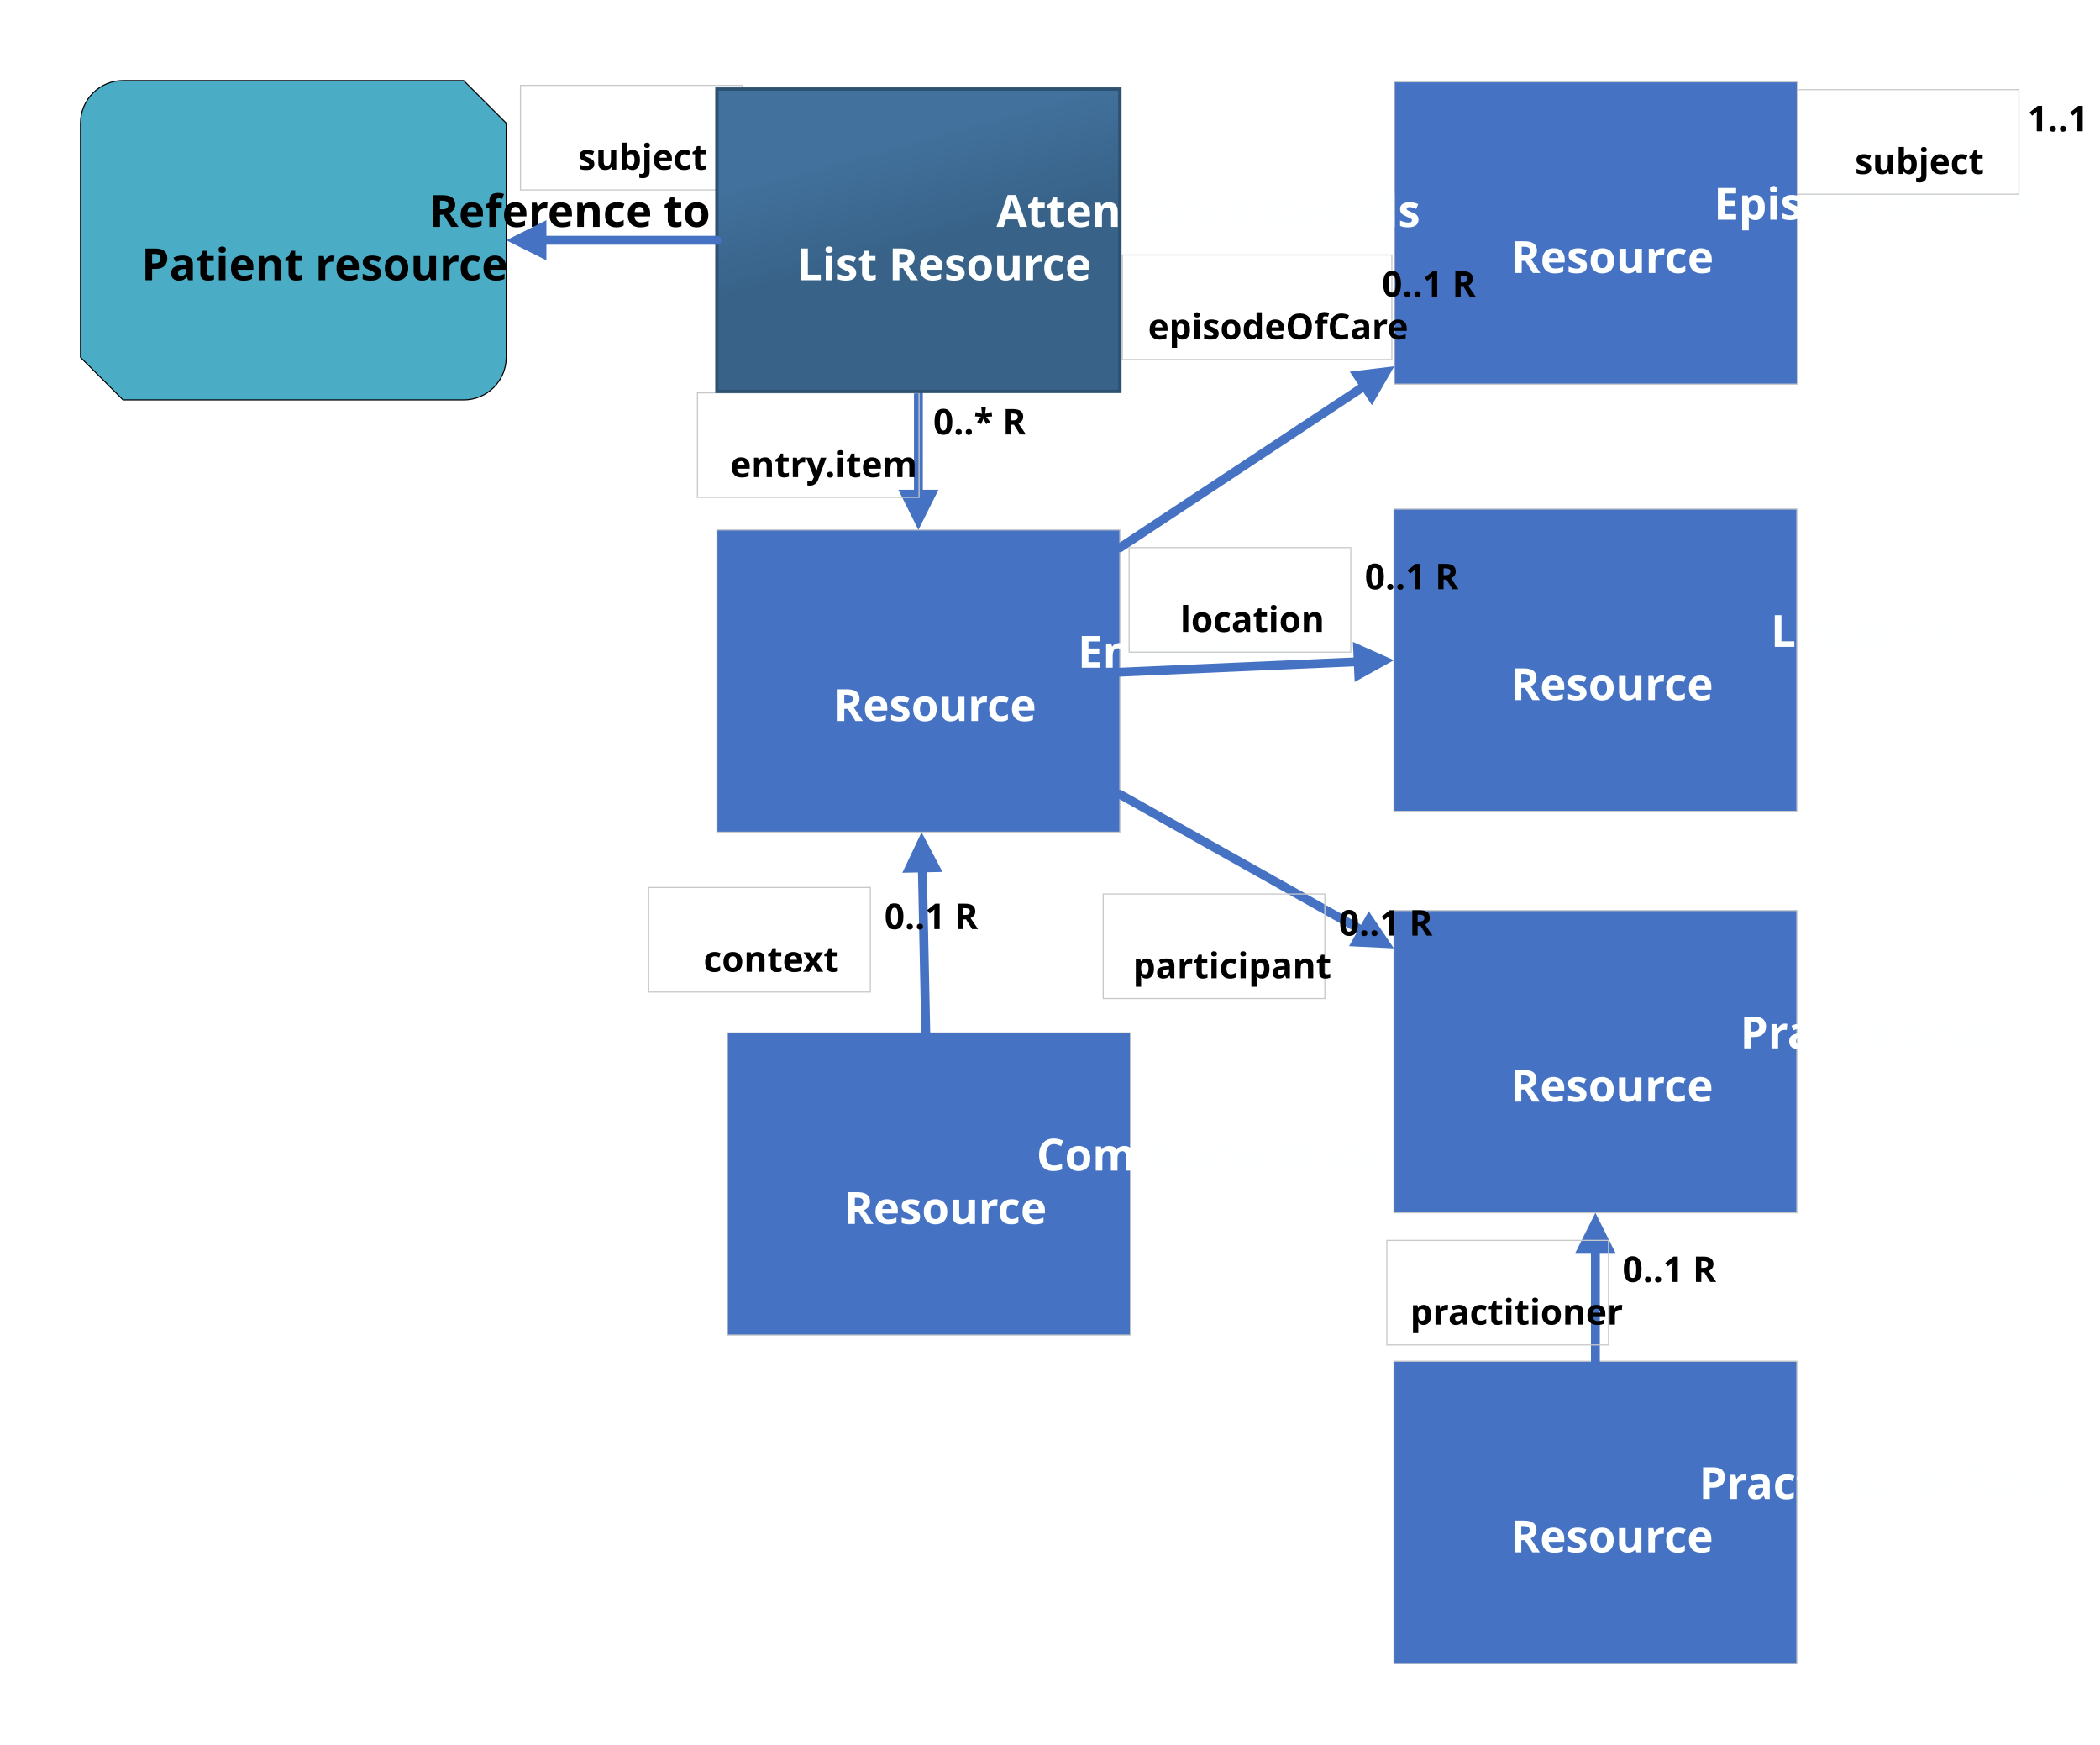
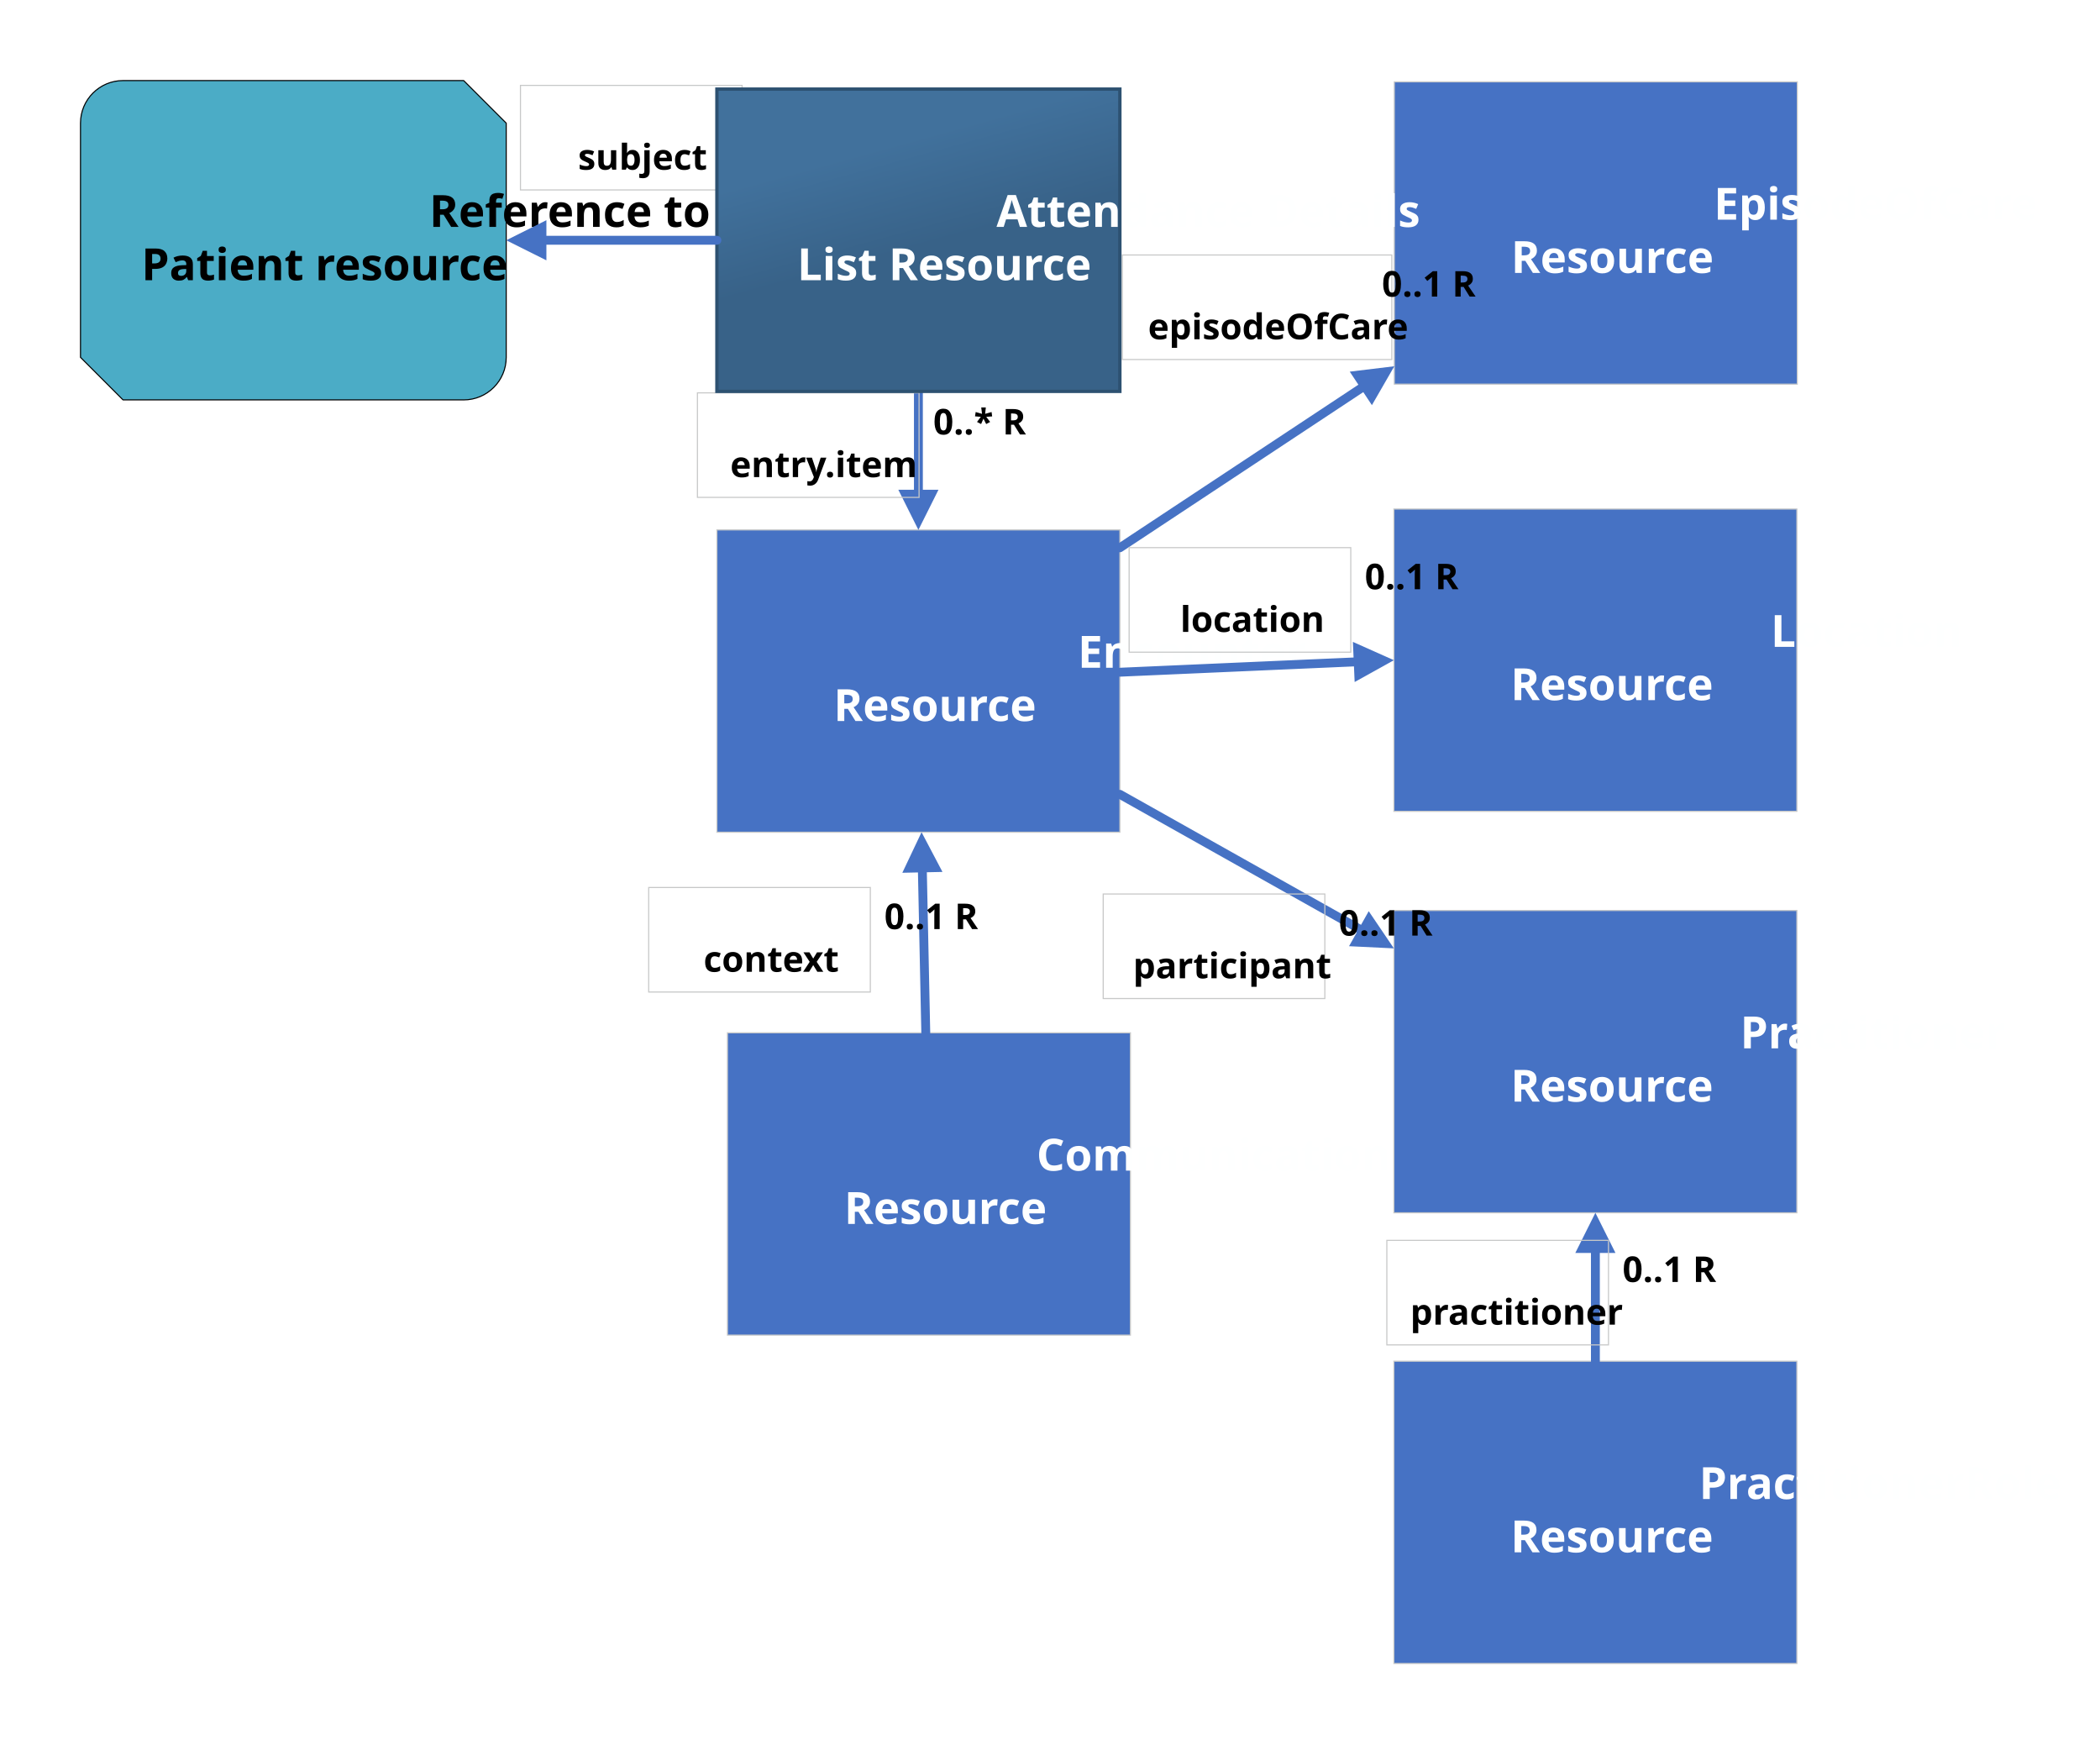
<svg xmlns="http://www.w3.org/2000/svg" xmlns:ns1="http://schemas.microsoft.com/visio/2003/SVGExtensions/" xmlns:xlink="http://www.w3.org/1999/xlink" width="6.565in" height="5.453in" viewBox="0 0 472.711 392.622" xml:space="preserve" color-interpolation-filters="sRGB" class="st12">
  <ns1:documentProperties ns1:langID="2057" ns1:metric="true" ns1:viewMarkup="false">
    <ns1:userDefs>
      <ns1:ud ns1:nameU="msvNoAutoConnect" ns1:val="VT0(1):26" />
    </ns1:userDefs>
  </ns1:documentProperties>
  <style type="text/css">
	
		.st1 {fill:#4672c4;stroke:#c7c8c8;stroke-width:0.25}
		.st2 {fill:#feffff;font-family:Calibri;font-size:0.833em;font-weight:bold}
		.st3 {font-size:1em}
		.st4 {marker-end:url(#mrkr4-14);stroke:#4672c4;stroke-linecap:round;stroke-linejoin:round;stroke-width:2}
		.st5 {fill:#4672c4;fill-opacity:1;stroke:#4672c4;stroke-opacity:1;stroke-width:0.442}
		.st6 {fill:#4672c4;fill-opacity:0;stroke:#c7c8c8;stroke-width:0.25}
		.st7 {fill:#000000;font-family:Calibri;font-size:0.667em;font-weight:bold}
		.st8 {fill:none;stroke:#c7c8c8;stroke-width:0.25}
		.st9 {fill:url(#grad0-74);stroke:#2d5171;stroke-width:0.75}
		.st10 {fill:#4bacc6;stroke:#000000;stroke-linecap:round;stroke-linejoin:round;stroke-width:0.24}
		.st11 {fill:#000000;font-family:Calibri;font-size:0.833em;font-weight:bold}
		.st12 {fill:none;fill-rule:evenodd;font-size:12px;overflow:visible;stroke-linecap:square;stroke-miterlimit:3}
	
	</style>
  <defs id="Patterns_And_Gradients">
    <linearGradient id="grad0-74" x1="0" y1="0" x2="1" y2="0" gradientTransform="rotate(250 0.5 0.5)">
      <stop offset="0" stop-color="#386288" stop-opacity="1" />
      <stop offset="0.48" stop-color="#386288" stop-opacity="1" />
      <stop offset="0.82" stop-color="#41719c" stop-opacity="1" />
    </linearGradient>
  </defs>
  <defs id="Markers">
    <g id="lend4">
      <path d="M 2 1 L 0 0 L 2 -1 L 2 1 " style="stroke:none" />
    </g>
    <marker id="mrkr4-14" class="st5" ns1:arrowType="4" ns1:arrowSize="2" ns1:setback="4.52" refX="-4.52" orient="auto" markerUnits="strokeWidth" overflow="visible">
      <use xlink:href="#lend4" transform="scale(-2.26,-2.26) " />
    </marker>
  </defs>
  <g ns1:mID="18" ns1:index="8" ns1:groupContext="foregroundPage">
    <ns1:pageProperties ns1:drawingScale="0.0393701" ns1:pageScale="0.0393701" ns1:drawingUnits="24" ns1:shadowOffsetX="8.50394" ns1:shadowOffsetY="-8.50394" />
    <ns1:layer ns1:name="Connector" ns1:index="0" />
    <a xlink:href="explore_attendance_details.html#mapping-for-attendance-details-encounter">
      <g id="shape1-1" ns1:mID="1" ns1:groupContext="shape" transform="translate(161.375,-205.337)">
        <ns1:custProps>
          <ns1:cp ns1:nameU="Row_1" ns1:lbl="title" ns1:type="0" ns1:langID="2057" ns1:val="VT4(Bundle)" />
        </ns1:custProps>
        <ns1:userDefs>
          <ns1:ud ns1:nameU="visVersion" ns1:val="VT0(15):26" />
          <ns1:ud ns1:nameU="visAltText" ns1:val="VT4(Bundle)" />
        </ns1:userDefs>
        <ns1:textBlock ns1:margins="rect(4,4,4,4)" ns1:tabSpace="42.5197" />
        <ns1:textRect cx="45.354" cy="358.607" width="90.71" height="68.031" />
        <rect x="0" y="324.591" width="90.709" height="68.031" class="st1" />
        <text x="24.06" y="355.61" class="st2" ns1:langID="2057">
          <ns1:paragraph ns1:horizAlign="1" />
          <ns1:tabList />Encounter <ns1:newlineChar />
          <tspan x="26.27" dy="1.2em" class="st3">Resource </tspan>
        </text>
      </g>
    </a>
    <a xlink:href="explore_attendance_details.html#mapping-for-attendance-details-location">
      <g id="shape2-5" ns1:mID="2" ns1:groupContext="shape" transform="translate(313.766,-210.036)">
        <ns1:custProps>
          <ns1:cp ns1:nameU="Row_1" ns1:lbl="title" ns1:type="0" ns1:langID="2057" ns1:val="VT4(Bundle)" />
        </ns1:custProps>
        <ns1:userDefs>
          <ns1:ud ns1:nameU="visVersion" ns1:val="VT0(15):26" />
          <ns1:ud ns1:nameU="visAltText" ns1:val="VT4(Bundle)" />
        </ns1:userDefs>
        <ns1:textBlock ns1:margins="rect(4,4,4,4)" ns1:tabSpace="42.5197" />
        <ns1:textRect cx="45.354" cy="358.607" width="90.71" height="68.031" />
        <rect x="0" y="324.591" width="90.709" height="68.031" class="st1" />
        <text x="27.66" y="355.61" class="st2" ns1:langID="2057">
          <ns1:paragraph ns1:horizAlign="1" />
          <ns1:tabList />Location <ns1:newlineChar />
          <tspan x="26.27" dy="1.2em" class="st3">Resource </tspan>
        </text>
      </g>
    </a>
    <g id="shape3-9" ns1:mID="3" ns1:groupContext="shape" ns1:layerMember="0" transform="translate(199.643,-304.549)">
      <ns1:userDefs>
        <ns1:ud ns1:nameU="visVersion" ns1:val="VT0(15):26" />
      </ns1:userDefs>
      <path d="M7.09 392.62 L7.09 414.76" class="st4" />
    </g>
    <g id="shape4-15" ns1:mID="4" ns1:groupContext="shape" ns1:layerMember="0" transform="translate(252.084,-235.611)">
      <ns1:userDefs>
        <ns1:ud ns1:nameU="visVersion" ns1:val="VT0(15):26" />
      </ns1:userDefs>
      <path d="M0 386.89 L52.65 384.58" class="st4" />
    </g>
    <a xlink:href="explore_attendance_details.html#mapping-for-attendance-details-practitioner">
      <g id="shape5-20" ns1:mID="5" ns1:groupContext="shape" transform="translate(313.766,-119.682)">
        <ns1:custProps>
          <ns1:cp ns1:nameU="Row_1" ns1:lbl="title" ns1:type="0" ns1:langID="2057" ns1:val="VT4(Bundle)" />
        </ns1:custProps>
        <ns1:userDefs>
          <ns1:ud ns1:nameU="visVersion" ns1:val="VT0(15):26" />
          <ns1:ud ns1:nameU="visAltText" ns1:val="VT4(Bundle)" />
        </ns1:userDefs>
        <ns1:textBlock ns1:margins="rect(4,4,4,4)" ns1:tabSpace="42.5197" />
        <ns1:textRect cx="45.354" cy="358.607" width="90.71" height="68.031" />
        <rect x="0" y="324.591" width="90.709" height="68.031" class="st1" />
        <text x="20.77" y="355.61" class="st2" ns1:langID="2057">
          <ns1:paragraph ns1:horizAlign="1" />
          <ns1:tabList />Practitioner <tspan x="26.27" dy="1.2em" class="st3">Resource</tspan>
        </text>
      </g>
    </a>
    <a xlink:href="explore_attendance_details.html#mapping-for-attendance-details-practitionerrole">
      <g id="shape6-24" ns1:mID="6" ns1:groupContext="shape" transform="translate(313.766,-18.25)">
        <ns1:custProps>
          <ns1:cp ns1:nameU="Row_1" ns1:lbl="title" ns1:type="0" ns1:langID="2057" ns1:val="VT4(Bundle)" />
        </ns1:custProps>
        <ns1:userDefs>
          <ns1:ud ns1:nameU="visVersion" ns1:val="VT0(15):26" />
          <ns1:ud ns1:nameU="visAltText" ns1:val="VT4(Bundle)" />
        </ns1:userDefs>
        <ns1:textBlock ns1:margins="rect(4,4,4,4)" ns1:tabSpace="42.5197" />
        <ns1:textRect cx="45.354" cy="358.607" width="90.71" height="68.031" />
        <rect x="0" y="324.591" width="90.709" height="68.031" class="st1" />
        <text x="11.52" y="355.61" class="st2" ns1:langID="2057">
          <ns1:paragraph ns1:horizAlign="1" />
          <ns1:tabList />PractitionerRole <tspan x="26.27" dy="1.2em" class="st3">Resource</tspan>
        </text>
      </g>
    </a>
    <g id="shape7-28" ns1:mID="7" ns1:groupContext="shape" ns1:layerMember="0" transform="translate(352.033,-86.2815)">
      <ns1:userDefs>
        <ns1:ud ns1:nameU="visVersion" ns1:val="VT0(15):26" />
      </ns1:userDefs>
      <path d="M7.09 392.62 L7.09 368.26" class="st4" />
    </g>
    <g id="shape8-33" ns1:mID="8" ns1:groupContext="shape" ns1:layerMember="0" transform="translate(252.084,-213.86)">
      <ns1:userDefs>
        <ns1:ud ns1:nameU="visVersion" ns1:val="VT0(15):26" />
      </ns1:userDefs>
      <path d="M0 392.62 L53.8 422.86" class="st4" />
    </g>
    <a xlink:href="explore_attendance_details.html#mapping-for-attendance-details-Episodeofcare">
      <g id="shape9-38" ns1:mID="9" ns1:groupContext="shape" transform="translate(313.863,-306.178)">
        <ns1:custProps>
          <ns1:cp ns1:nameU="Row_1" ns1:lbl="title" ns1:type="0" ns1:langID="2057" ns1:val="VT4(Bundle)" />
        </ns1:custProps>
        <ns1:userDefs>
          <ns1:ud ns1:nameU="visVersion" ns1:val="VT0(15):26" />
          <ns1:ud ns1:nameU="visAltText" ns1:val="VT4(Bundle)" />
        </ns1:userDefs>
        <ns1:textBlock ns1:margins="rect(4,4,4,4)" ns1:tabSpace="42.5197" />
        <ns1:textRect cx="45.354" cy="358.607" width="90.71" height="68.031" />
        <rect x="0" y="324.591" width="90.709" height="68.031" class="st1" />
        <text x="14.75" y="355.61" class="st2" ns1:langID="2057">
          <ns1:paragraph ns1:horizAlign="1" />
          <ns1:tabList />EpisodeOfCare <ns1:newlineChar />
          <tspan x="26.27" dy="1.2em" class="st3">Resource </tspan>
        </text>
      </g>
    </a>
    <g id="shape10-42" ns1:mID="10" ns1:groupContext="shape" ns1:layerMember="0" transform="translate(252.084,-269.346)">
      <ns1:userDefs>
        <ns1:ud ns1:nameU="visVersion" ns1:val="VT0(15):26" />
      </ns1:userDefs>
      <path d="M0 392.62 L54.24 356.75" class="st4" />
    </g>
    <g id="shape11-47" ns1:mID="11" ns1:groupContext="shape" transform="translate(117.155,-349.887)">
      <ns1:textBlock ns1:margins="rect(4,4,4,4)" ns1:tabSpace="42.5197" />
      <ns1:textRect cx="24.945" cy="380.859" width="49.89" height="23.528" />
      <rect x="0" y="369.095" width="49.89" height="23.528" class="st6" />
      <text x="14.35" y="378.46" class="st7" ns1:langID="2057">
        <ns1:paragraph ns1:horizAlign="1" />
        <ns1:tabList />1..1 M<ns1:newlineChar />
        <tspan x="12.96" dy="1.2em" class="st3">subject</tspan>
      </text>
    </g>
    <g id="shape12-51" ns1:mID="12" ns1:groupContext="shape" transform="translate(156.993,-280.692)">
      <ns1:textBlock ns1:margins="rect(4,4,4,4)" ns1:tabSpace="42.5197" />
      <ns1:textRect cx="24.945" cy="380.859" width="49.89" height="23.528" />
      <rect x="0" y="369.095" width="49.89" height="23.528" class="st8" />
      <text x="15.63" y="378.46" class="st7" ns1:langID="2057">
        <ns1:paragraph ns1:horizAlign="1" />
        <ns1:tabList />0..* R<ns1:newlineChar />
        <tspan x="7.38" dy="1.2em" class="st3">entry.item </tspan>
      </text>
    </g>
    <g id="shape13-55" ns1:mID="13" ns1:groupContext="shape" transform="translate(254.168,-245.855)">
      <ns1:textBlock ns1:margins="rect(4,4,4,4)" ns1:tabSpace="42.5197" />
      <ns1:textRect cx="24.945" cy="380.859" width="49.89" height="23.528" />
      <rect x="0" y="369.095" width="49.89" height="23.528" class="st8" />
      <text x="15.6" y="378.46" class="st7" ns1:langID="2057">
        <ns1:paragraph ns1:horizAlign="1" />
        <ns1:tabList />0..1 R<ns1:newlineChar />
        <tspan x="11.5" dy="1.2em" class="st3">location </tspan>
      </text>
    </g>
    <g id="shape14-59" ns1:mID="14" ns1:groupContext="shape" transform="translate(248.332,-167.903)">
      <ns1:textBlock ns1:margins="rect(4,4,4,4)" ns1:tabSpace="42.5197" />
      <ns1:textRect cx="24.945" cy="380.859" width="49.89" height="23.528" />
      <rect x="0" y="369.095" width="49.89" height="23.528" class="st8" />
      <text x="15.6" y="378.46" class="st7" ns1:langID="2057">
        <ns1:paragraph ns1:horizAlign="1" />
        <ns1:tabList />0..1 R<ns1:newlineChar />
        <tspan x="6.72" dy="1.2em" class="st3">participant</tspan>
      </text>
    </g>
    <g id="shape15-63" ns1:mID="15" ns1:groupContext="shape" transform="translate(312.179,-89.9499)">
      <ns1:textBlock ns1:margins="rect(4,4,4,4)" ns1:tabSpace="42.5197" />
      <ns1:textRect cx="24.945" cy="380.859" width="49.89" height="23.528" />
      <rect x="0" y="369.095" width="49.89" height="23.528" class="st6" />
      <text x="15.6" y="378.46" class="st7" ns1:langID="2057">
        <ns1:paragraph ns1:horizAlign="1" />
        <ns1:tabList />0..1 R<ns1:newlineChar />
        <tspan x="5.26" dy="1.2em" class="st3">practitioner</tspan>
      </text>
    </g>
    <g id="shape16-67" ns1:mID="16" ns1:groupContext="shape" transform="translate(252.643,-311.719)">
      <ns1:textBlock ns1:margins="rect(4,4,4,4)" ns1:tabSpace="42.5197" />
      <ns1:textRect cx="30.331" cy="380.859" width="60.67" height="23.528" />
      <rect x="0" y="369.095" width="60.661" height="23.528" class="st8" />
      <text x="20.98" y="378.46" class="st7" ns1:langID="2057">
        <ns1:paragraph ns1:horizAlign="1" />
        <ns1:tabList />0..1 R<ns1:newlineChar />
        <tspan x="5.78" dy="1.2em" class="st3">episodeOfCare</tspan>
      </text>
    </g>
    <a xlink:href="explore_attendance_details.html#mapping-for-attendance-details-list">
      <g id="shape17-71" ns1:mID="17" ns1:groupContext="shape" transform="translate(161.375,-304.549)">
        <ns1:custProps>
          <ns1:cp ns1:nameU="Row_1" ns1:lbl="title" ns1:type="0" ns1:langID="2057" ns1:val="VT4(Bundle)" />
        </ns1:custProps>
        <ns1:userDefs>
          <ns1:ud ns1:nameU="visVersion" ns1:val="VT0(15):26" />
          <ns1:ud ns1:nameU="visAltText" ns1:val="VT4(Bundle)" />
        </ns1:userDefs>
        <ns1:textBlock ns1:margins="rect(4,4,4,4)" ns1:tabSpace="42.5197" />
        <ns1:textRect cx="45.354" cy="358.607" width="90.71" height="68.031" />
        <rect x="0" y="324.591" width="90.709" height="68.031" class="st9" />
        <text x="5.76" y="355.61" class="st2" ns1:langID="2057">
          <ns1:paragraph ns1:horizAlign="1" />
          <ns1:tabList />Attendance Details<ns1:newlineChar />
          <tspan x="18.07" dy="1.2em" class="st3">List Resource</tspan>
        </text>
      </g>
    </a>
    <a xlink:href="explore_attendance_details.html#patient-reference">
      <g id="shape18-77" ns1:mID="18" ns1:groupContext="shape" transform="translate(18.12,-302.628)">
        <ns1:userDefs>
          <ns1:ud ns1:nameU="CTypeTopLeftSnip" ns1:prompt="" ns1:val="VT0(0):5" />
          <ns1:ud ns1:nameU="CTypeTopRightSnip" ns1:prompt="" ns1:val="VT0(1):5" />
          <ns1:ud ns1:nameU="CTypeBotLeftSnip" ns1:prompt="" ns1:val="VT0(1):5" />
          <ns1:ud ns1:nameU="CTypeBotRightSnip" ns1:prompt="" ns1:val="VT0(0):5" />
          <ns1:ud ns1:nameU="CornerLockHoriz" ns1:prompt="" ns1:val="VT0(0):5" />
          <ns1:ud ns1:nameU="CornerLockVert" ns1:prompt="" ns1:val="VT0(0):5" />
          <ns1:ud ns1:nameU="CornerLockDiag" ns1:prompt="" ns1:val="VT0(0):5" />
          <ns1:ud ns1:nameU="TopLeftOffset" ns1:prompt="" ns1:val="VT0(0.15748031496063):24" />
          <ns1:ud ns1:nameU="TopRightOffset" ns1:prompt="" ns1:val="VT0(0.15748031496063):24" />
          <ns1:ud ns1:nameU="BotLeftOffset" ns1:prompt="" ns1:val="VT0(0.15748031496063):24" />
          <ns1:ud ns1:nameU="BotRightOffset" ns1:prompt="" ns1:val="VT0(0.15748031496063):24" />
          <ns1:ud ns1:nameU="visVersion" ns1:prompt="" ns1:val="VT0(15):26" />
          <ns1:ud ns1:nameU="TopLeftOffset" ns1:prompt="" ns1:val="VT0(0.13310171124648):1" />
          <ns1:ud ns1:nameU="TopRightOffset" ns1:prompt="" ns1:val="VT0(0.13310171124649):1" />
          <ns1:ud ns1:nameU="BotLeftOffset" ns1:prompt="" ns1:val="VT0(0.13310171124648):1" />
          <ns1:ud ns1:nameU="BotRightOffset" ns1:prompt="" ns1:val="VT0(0.13310171124649):1" />
        </ns1:userDefs>
        <ns1:textBlock ns1:margins="rect(4,4,4,4)" ns1:tabSpace="42.5197" />
        <ns1:textRect cx="47.917" cy="356.685" width="95.84" height="71.875" />
        <path d="M9.58 392.62 L86.25 392.62 A9.583 9.583 -180 0 0 95.83 383.04 L95.83 330.33 L86.25 320.75 L9.58 320.75         A9.583 9.583 -180 0 0 0 330.33 L0 383.04 L9.58 392.62 Z" class="st10" />
        <text x="21.35" y="353.69" class="st11" ns1:langID="2057">
          <ns1:paragraph ns1:horizAlign="1" />
          <ns1:tabList />Reference to <ns1:newlineChar />
          <tspan x="13.72" dy="1.2em" class="st3">Patient resource </tspan>
        </text>
      </g>
    </a>
    <g id="shape19-81" ns1:mID="19" ns1:groupContext="shape" ns1:layerMember="0" transform="translate(161.375,-331.478)">
      <ns1:userDefs>
        <ns1:ud ns1:nameU="visVersion" ns1:val="VT0(15):26" />
      </ns1:userDefs>
      <path d="M0 385.54 L-38.38 385.54" class="st4" />
    </g>
-     <g id="shape20-86" ns1:mID="20" ns1:groupContext="shape" transform="translate(404.571,-348.923)">
-       <ns1:textBlock ns1:margins="rect(4,4,4,4)" ns1:tabSpace="42.5197" />
-       <ns1:textRect cx="24.945" cy="380.859" width="49.89" height="23.528" />
-       <rect x="0" y="369.095" width="49.89" height="23.528" class="st6" />
-       <text x="14.35" y="378.46" class="st7" ns1:langID="2057">
-         <ns1:paragraph ns1:horizAlign="1" />
-         <ns1:tabList />1..1 M<ns1:newlineChar />
-         <tspan x="12.96" dy="1.2em" class="st3">subject</tspan>
-       </text>
-     </g>
    <a xlink:href="explore_attendance_details.html#mapping-for-attendance-details-communication">
      <g id="shape21-90" ns1:mID="21" ns1:groupContext="shape" transform="translate(163.749,-92.1581)">
        <ns1:custProps>
          <ns1:cp ns1:nameU="Row_1" ns1:lbl="title" ns1:type="0" ns1:langID="2057" ns1:val="VT4(Bundle)" />
        </ns1:custProps>
        <ns1:userDefs>
          <ns1:ud ns1:nameU="visVersion" ns1:val="VT0(15):26" />
          <ns1:ud ns1:nameU="visAltText" ns1:val="VT4(Bundle)" />
        </ns1:userDefs>
        <ns1:textBlock ns1:margins="rect(4,4,4,4)" ns1:tabSpace="42.5197" />
        <ns1:textRect cx="45.354" cy="358.607" width="90.71" height="68.031" />
        <rect x="0" y="324.591" width="90.709" height="68.031" class="st1" />
        <text x="12.4" y="355.61" class="st2" ns1:langID="2057">
          <ns1:paragraph ns1:horizAlign="1" />
          <ns1:tabList />Communication <tspan x="26.27" dy="1.2em" class="st3">Resource</tspan>
        </text>
      </g>
    </a>
    <g id="shape22-94" ns1:mID="22" ns1:groupContext="shape" ns1:layerMember="0" transform="translate(215.003,-160.19)">
      <ns1:userDefs>
        <ns1:ud ns1:nameU="visVersion" ns1:val="VT0(15):26" />
      </ns1:userDefs>
      <path d="M-6.61 392.62 L-7.37 356.51" class="st4" />
    </g>
    <g id="shape23-99" ns1:mID="23" ns1:groupContext="shape" transform="translate(146.021,-169.369)">
      <ns1:textBlock ns1:margins="rect(4,4,4,4)" ns1:tabSpace="42.5197" />
      <ns1:textRect cx="24.945" cy="380.859" width="49.89" height="23.528" />
      <rect x="0" y="369.095" width="49.89" height="23.528" class="st6" />
      <text x="15.6" y="378.46" class="st7" ns1:langID="2057">
        <ns1:paragraph ns1:horizAlign="1" />
        <ns1:tabList />0..1 R<ns1:newlineChar />
        <tspan x="12.35" dy="1.2em" class="st3">context </tspan>
      </text>
    </g>
  </g>
</svg>
